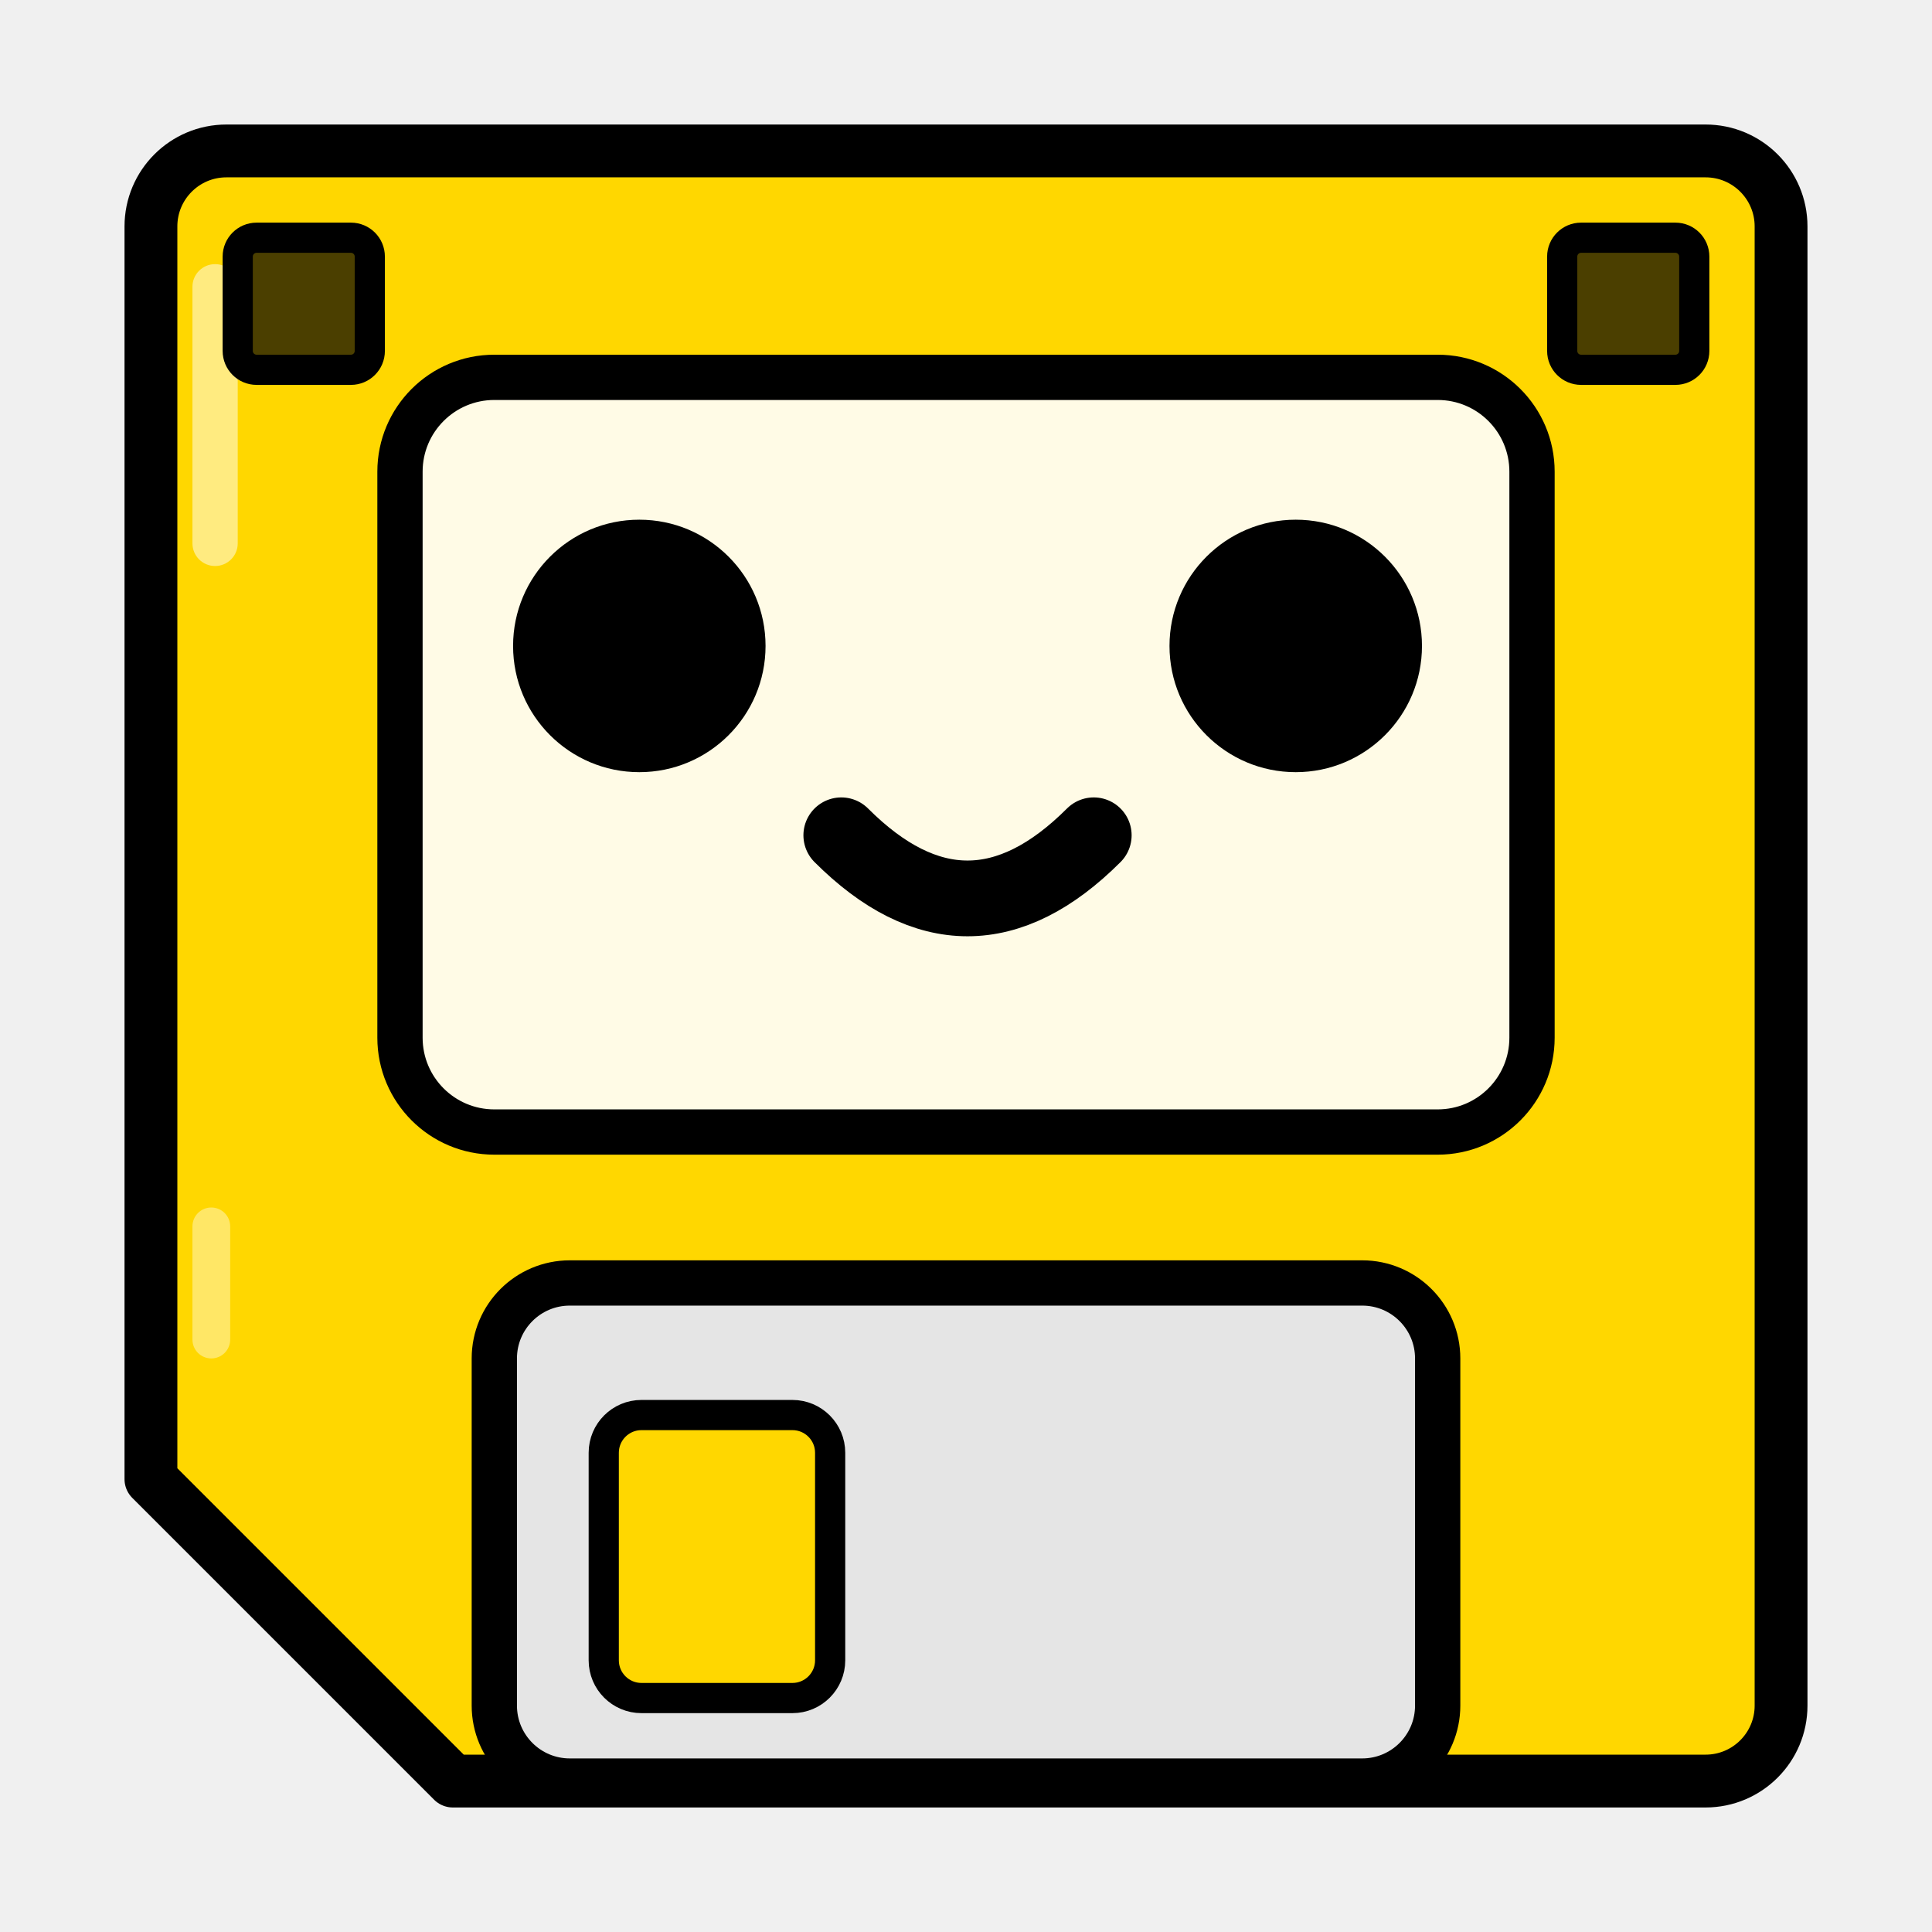
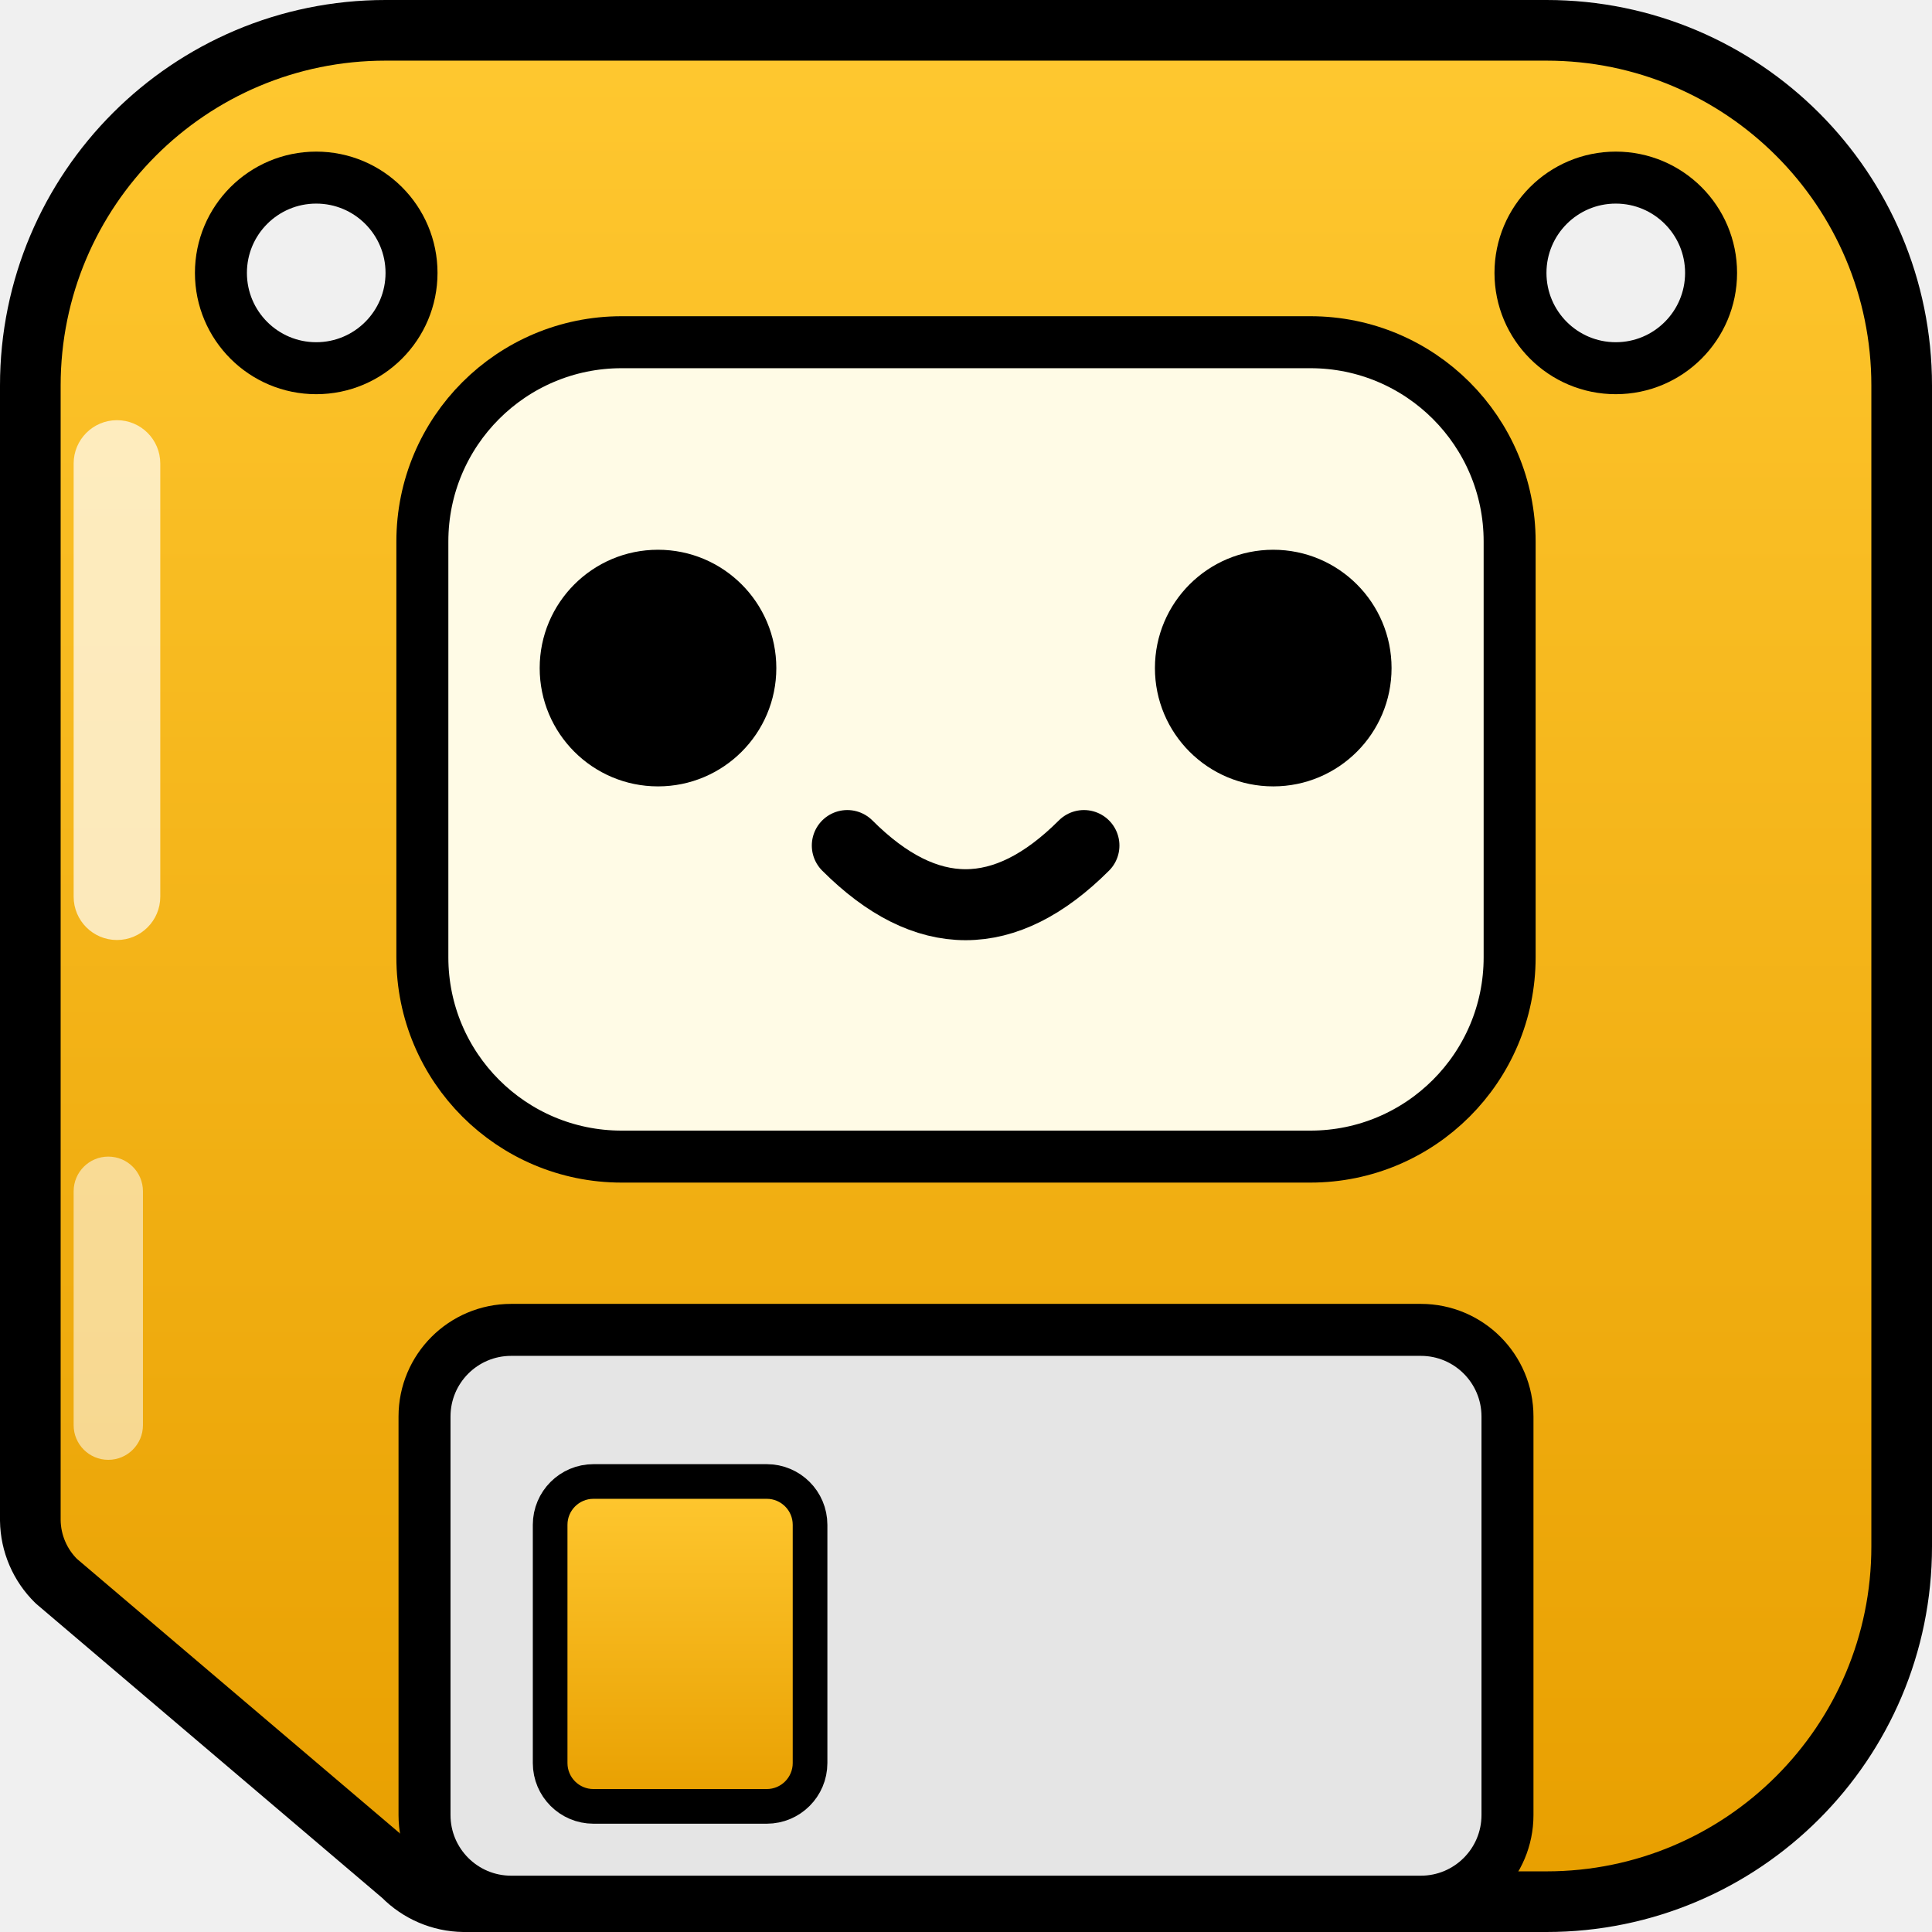
- <svg xmlns="http://www.w3.org/2000/svg" width="512" height="512" viewBox="0 0 512 512">
-   <path d="M60,40 H452 A20,20 0 0 1 472,60 V452 A20,20 0 0 1 452,472 H120 L40,392 V60 A20,20 0 0 1 60,40 Z" fill="#FFD700" stroke="black" stroke-width="14" stroke-linejoin="round" />
-   <rect x="51" y="70" width="12" height="80" rx="6" fill="#ffffff" fill-opacity="0.5" />
-   <rect x="51" y="320" width="10" height="40" rx="5" fill="#ffffff" fill-opacity="0.4" />
-   <rect x="63" y="63" width="35" height="35" rx="5" fill="#4b3f00" stroke="#000000" stroke-width="8" />
-   <rect x="414" y="63" width="35" height="35" rx="5" fill="#4b3f00" stroke="#000000" stroke-width="8" />
-   <rect x="106" y="100" width="300" height="200" rx="25" fill="#FFFBE6" stroke="black" stroke-width="12" />
-   <rect x="131" y="340" width="250" height="132" rx="20" fill="#E5E5E5" stroke="black" stroke-width="12" />
-   <rect x="160" y="375" width="60" height="75" rx="10" fill="#FFD700" stroke="black" stroke-width="8" />
-   <circle cx="169.425" cy="171.179" r="33.454" fill="#000000" />
-   <circle cx="343.383" cy="171.179" r="33.454" fill="#000000" />
-   <path d="m 222.95,221.359 q 33.454,33.454 66.907,0" fill="none" stroke="#000000" stroke-width="20.072" stroke-linecap="round" />
+ <svg xmlns="http://www.w3.org/2000/svg" width="512" height="512" viewBox="33 33 446 446">
+   <defs>
+     <mask id="hole-mask">
+       <rect x="0" y="0" width="512" height="512" fill="white" />
+       <circle cx="106" cy="96" r="22" fill="black" />
+       <circle cx="406" cy="96" r="22" fill="black" />
+     </mask>
+     <linearGradient id="yellow-gradient" x1="0" y1="0" x2="0" y2="1">
+       <stop offset="0%" stop-color="#ffc830" />
+       <stop offset="100%" stop-color="#e89f00" />
+     </linearGradient>
+   </defs>
+   <path d="M122,40 H390 A82,82 0 0 1 472,122 V390 A82,82 0 0 1 390,472 H140 A20,20 0 0 1 126,466 L46,398 A20,20 0 0 1 40,384 V122 A82,82 0 0 1 122,40 Z" fill="url(#yellow-gradient)" stroke="#000000" stroke-width="14" stroke-linejoin="round" mask="url(#hole-mask)" />
+   <rect x="50" y="130" width="20" height="120" rx="10" fill="#ffffff" fill-opacity="0.7" />
+   <rect x="50" y="300" width="16" height="70" rx="8" fill="#ffffff" fill-opacity="0.55" />
+   <circle cx="106" cy="96" r="22" fill="none" stroke="#000000" stroke-width="12" />
+   <circle cx="406" cy="96" r="22" fill="none" stroke="#000000" stroke-width="12" />
+   <rect x="130.502" y="112" width="250.996" height="188" rx="46" fill="#fffbe6" stroke="#000000" stroke-width="12" />
+   <rect x="131" y="340" width="250" height="132" rx="20" fill="#E5E5E5" stroke="#000000" stroke-width="12" />
+   <rect x="160" y="375" width="60" height="75" rx="10" fill="url(#yellow-gradient)" stroke="#000000" stroke-width="8" />
+   <g transform="matrix(0.816445,0,0,0.816445,46.57292,47.46491)">
+     <circle cx="169.425" cy="171.179" r="33.454" fill="#000000" />
+     <circle cx="343.383" cy="171.179" r="33.454" fill="#000000" />
+     <path d="m 222.95,221.359 q 33.454,33.454 66.907,0" fill="none" stroke-width="20.072" stroke-linecap="round" stroke="#000000" />
+   </g>
</svg>
